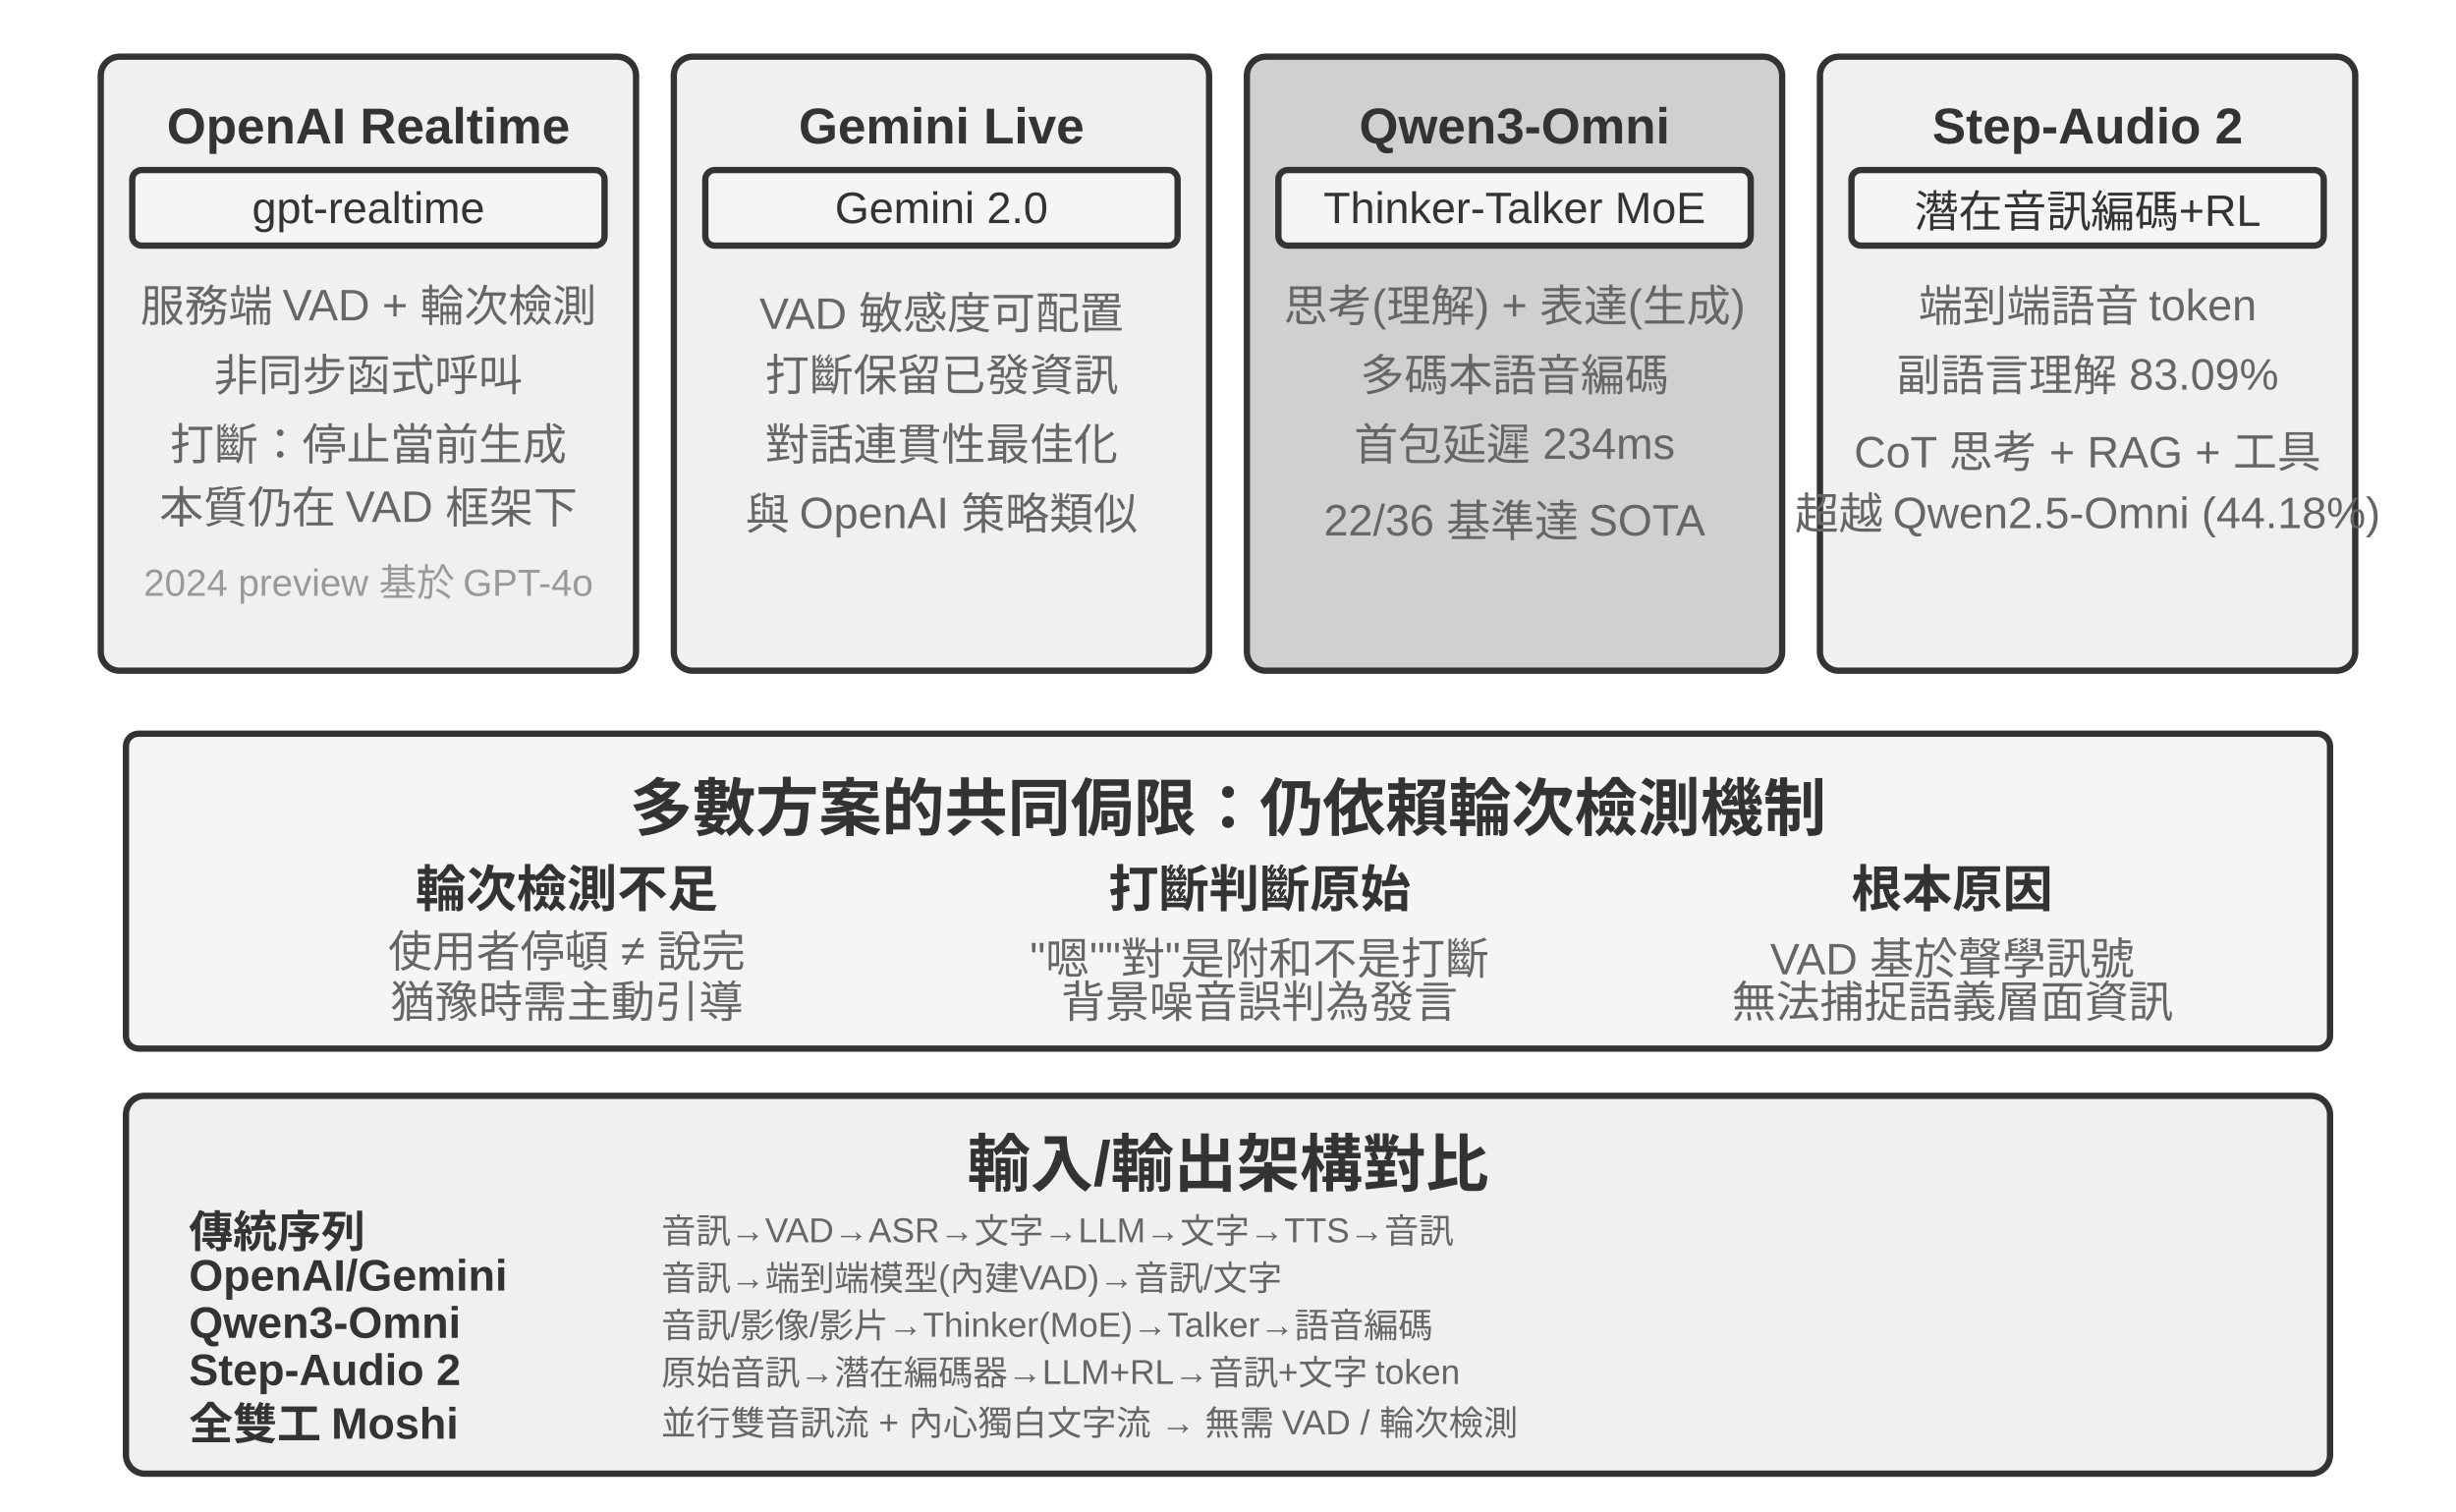
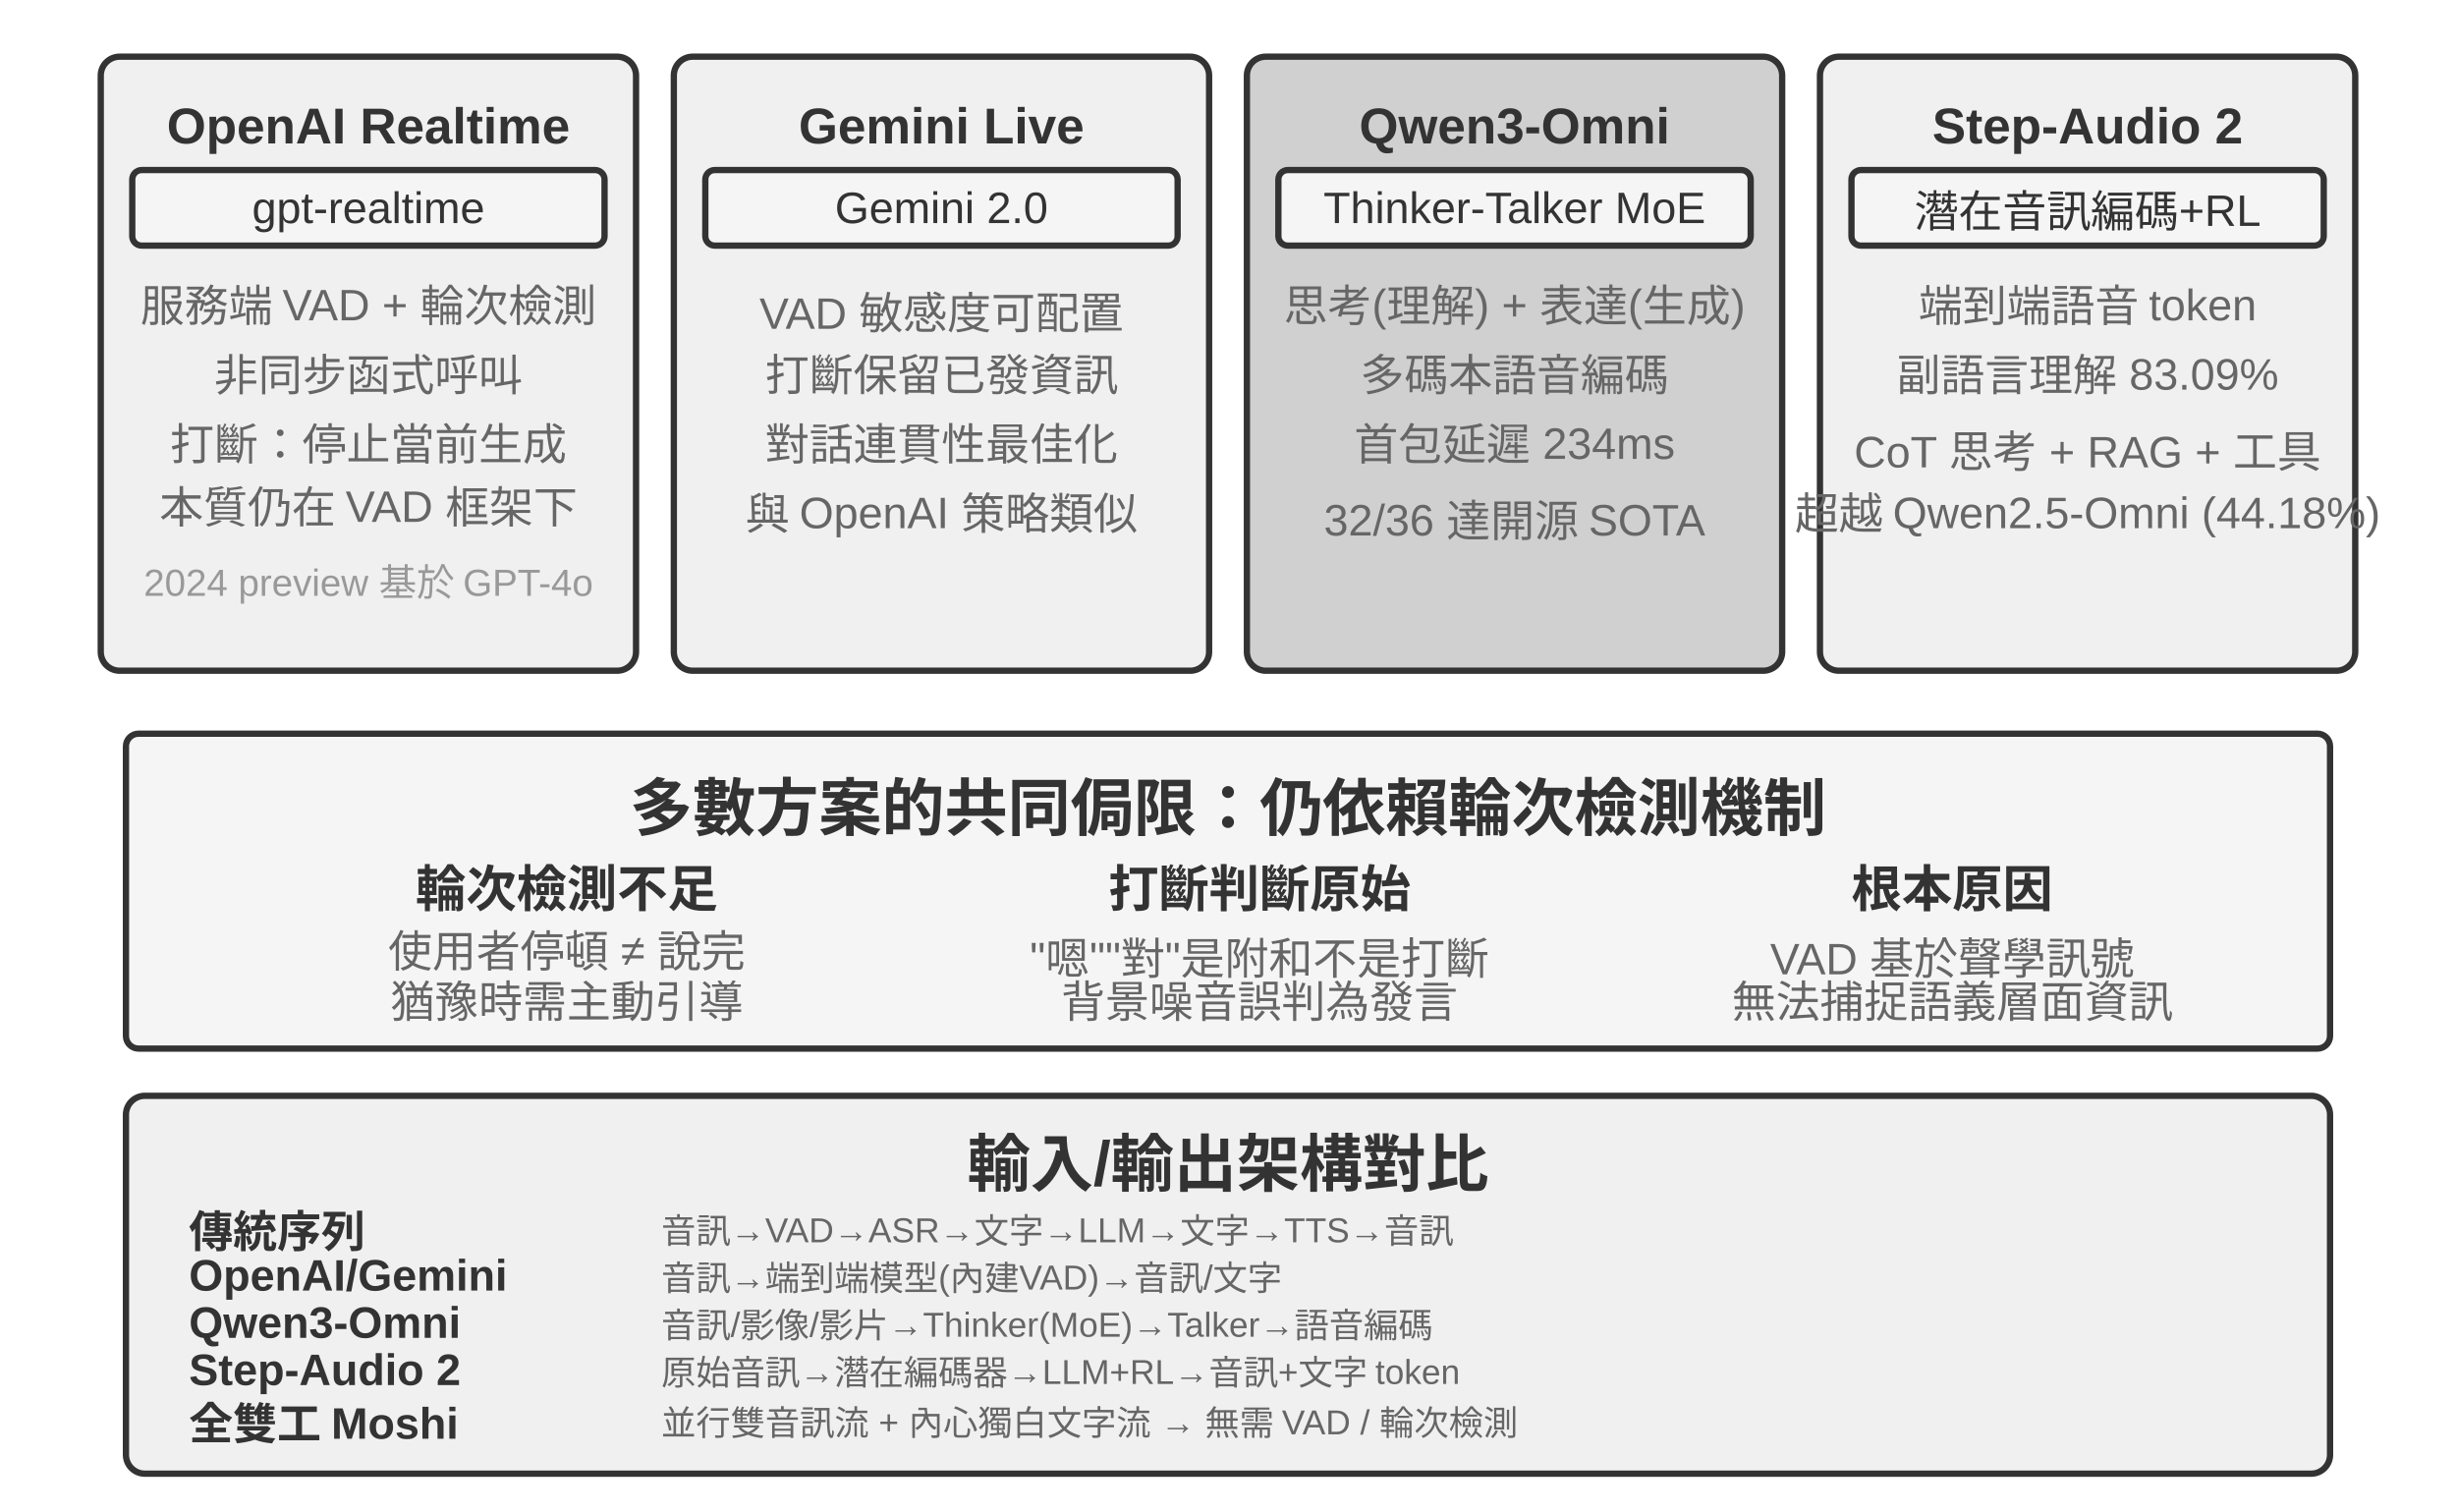
<svg xmlns="http://www.w3.org/2000/svg" viewBox="0 40 780 480" width="780" height="480" style="background:#ffffff">
  <defs>
    <marker id="ah" markerWidth="12" markerHeight="8" refX="12" refY="4" orient="auto">
      <polygon points="0 0, 12 4, 0 8" fill="#333333" />
    </marker>
    <marker id="ah-light" markerWidth="12" markerHeight="8" refX="12" refY="4" orient="auto">
      <polygon points="0 0, 12 4, 0 8" fill="#999999" />
    </marker>
  </defs>
  <rect x="32" y="58" width="170" height="195" rx="6" fill="#f0f0f0" stroke="#333333" stroke-width="2" />
  <text x="117" y="80" font-family="Arial, 'Helvetica Neue', Helvetica, 'PingFang SC', 'Microsoft YaHei', sans-serif" font-size="16" fill="#333333" text-anchor="middle" dominant-baseline="central" font-weight="bold">OpenAI Realtime</text>
  <rect x="42" y="94" width="150" height="24" rx="3" fill="#f5f5f5" stroke="#333333" stroke-width="2" />
  <text x="117" y="106" font-family="Arial, 'Helvetica Neue', Helvetica, 'PingFang SC', 'Microsoft YaHei', sans-serif" font-size="14" fill="#333333" text-anchor="middle" dominant-baseline="central" font-weight="normal">gpt-realtime</text>
  <text x="117" y="136" font-family="Arial, 'Helvetica Neue', Helvetica, 'PingFang SC', 'Microsoft YaHei', sans-serif" font-size="14" fill="#666666" text-anchor="middle" dominant-baseline="central" font-weight="normal">服務端 VAD + 輪次檢測</text>
  <text x="117" y="158" font-family="Arial, 'Helvetica Neue', Helvetica, 'PingFang SC', 'Microsoft YaHei', sans-serif" font-size="14" fill="#666666" text-anchor="middle" dominant-baseline="central" font-weight="normal">非同步函式呼叫</text>
  <text x="117" y="180" font-family="Arial, 'Helvetica Neue', Helvetica, 'PingFang SC', 'Microsoft YaHei', sans-serif" font-size="14" fill="#666666" text-anchor="middle" dominant-baseline="central" font-weight="normal">打斷：停止當前生成</text>
  <text x="117" y="200" font-family="Arial, 'Helvetica Neue', Helvetica, 'PingFang SC', 'Microsoft YaHei', sans-serif" font-size="14" fill="#666666" text-anchor="middle" dominant-baseline="central" font-weight="normal">本質仍在 VAD 框架下</text>
  <text x="117" y="222" font-family="Arial, 'Helvetica Neue', Helvetica, 'PingFang SC', 'Microsoft YaHei', sans-serif" font-size="12" fill="#999999" text-anchor="middle" dominant-baseline="central" font-weight="normal">2024 preview 基於 GPT-4o</text>
  <rect x="214" y="58" width="170" height="195" rx="6" fill="#f0f0f0" stroke="#333333" stroke-width="2" />
  <text x="299" y="80" font-family="Arial, 'Helvetica Neue', Helvetica, 'PingFang SC', 'Microsoft YaHei', sans-serif" font-size="16" fill="#333333" text-anchor="middle" dominant-baseline="central" font-weight="bold">Gemini Live</text>
  <rect x="224" y="94" width="150" height="24" rx="3" fill="#f5f5f5" stroke="#333333" stroke-width="2" />
  <text x="299" y="106" font-family="Arial, 'Helvetica Neue', Helvetica, 'PingFang SC', 'Microsoft YaHei', sans-serif" font-size="14" fill="#333333" text-anchor="middle" dominant-baseline="central" font-weight="normal">Gemini 2.0</text>
  <text x="299" y="136" font-family="Arial, 'Helvetica Neue', Helvetica, 'PingFang SC', 'Microsoft YaHei', sans-serif" font-size="14" fill="#666666" text-anchor="middle" dominant-baseline="central" font-weight="normal">VAD 敏感度可配置</text>
  <text x="299" y="158" font-family="Arial, 'Helvetica Neue', Helvetica, 'PingFang SC', 'Microsoft YaHei', sans-serif" font-size="14" fill="#666666" text-anchor="middle" dominant-baseline="central" font-weight="normal">打斷保留已發資訊</text>
  <text x="299" y="180" font-family="Arial, 'Helvetica Neue', Helvetica, 'PingFang SC', 'Microsoft YaHei', sans-serif" font-size="14" fill="#666666" text-anchor="middle" dominant-baseline="central" font-weight="normal">對話連貫性最佳化</text>
  <text x="299" y="202" font-family="Arial, 'Helvetica Neue', Helvetica, 'PingFang SC', 'Microsoft YaHei', sans-serif" font-size="14" fill="#666666" text-anchor="middle" dominant-baseline="central" font-weight="normal">與 OpenAI 策略類似</text>
  <rect x="396" y="58" width="170" height="195" rx="6" fill="#d0d0d0" stroke="#333333" stroke-width="2" />
  <text x="481" y="80" font-family="Arial, 'Helvetica Neue', Helvetica, 'PingFang SC', 'Microsoft YaHei', sans-serif" font-size="16" fill="#333333" text-anchor="middle" dominant-baseline="central" font-weight="bold">Qwen3-Omni</text>
  <rect x="406" y="94" width="150" height="24" rx="3" fill="#f5f5f5" stroke="#333333" stroke-width="2" />
  <text x="481" y="106" font-family="Arial, 'Helvetica Neue', Helvetica, 'PingFang SC', 'Microsoft YaHei', sans-serif" font-size="14" fill="#333333" text-anchor="middle" dominant-baseline="central" font-weight="normal">Thinker-Talker MoE</text>
  <text x="481" y="136" font-family="Arial, 'Helvetica Neue', Helvetica, 'PingFang SC', 'Microsoft YaHei', sans-serif" font-size="14" fill="#666666" text-anchor="middle" dominant-baseline="central" font-weight="normal">思考(理解) + 表達(生成)</text>
  <text x="481" y="158" font-family="Arial, 'Helvetica Neue', Helvetica, 'PingFang SC', 'Microsoft YaHei', sans-serif" font-size="14" fill="#666666" text-anchor="middle" dominant-baseline="central" font-weight="normal">多碼本語音編碼</text>
  <text x="481" y="180" font-family="Arial, 'Helvetica Neue', Helvetica, 'PingFang SC', 'Microsoft YaHei', sans-serif" font-size="14" fill="#666666" text-anchor="middle" dominant-baseline="central" font-weight="normal">首包延遲 234ms</text>
-   <text x="481" y="202" font-family="Arial, 'Helvetica Neue', Helvetica, 'PingFang SC', 'Microsoft YaHei', sans-serif" font-size="14" fill="#666666" text-anchor="middle" dominant-baseline="central" font-weight="normal">22/36 基準達 SOTA</text>
+   <text x="481" y="202" font-family="Arial, 'Helvetica Neue', Helvetica, 'PingFang SC', 'Microsoft YaHei', sans-serif" font-size="14" fill="#666666" text-anchor="middle" dominant-baseline="central" font-weight="normal">32/36 達開源 SOTA</text>
  <rect x="578" y="58" width="170" height="195" rx="6" fill="#f0f0f0" stroke="#333333" stroke-width="2" />
  <text x="663" y="80" font-family="Arial, 'Helvetica Neue', Helvetica, 'PingFang SC', 'Microsoft YaHei', sans-serif" font-size="16" fill="#333333" text-anchor="middle" dominant-baseline="central" font-weight="bold">Step-Audio 2</text>
  <rect x="588" y="94" width="150" height="24" rx="3" fill="#f5f5f5" stroke="#333333" stroke-width="2" />
  <text x="663" y="106" font-family="Arial, 'Helvetica Neue', Helvetica, 'PingFang SC', 'Microsoft YaHei', sans-serif" font-size="14" fill="#333333" text-anchor="middle" dominant-baseline="central" font-weight="normal">潛在音訊編碼+RL</text>
  <text x="663" y="136" font-family="Arial, 'Helvetica Neue', Helvetica, 'PingFang SC', 'Microsoft YaHei', sans-serif" font-size="14" fill="#666666" text-anchor="middle" dominant-baseline="central" font-weight="normal">端到端語音 token</text>
  <text x="663" y="158" font-family="Arial, 'Helvetica Neue', Helvetica, 'PingFang SC', 'Microsoft YaHei', sans-serif" font-size="14" fill="#666666" text-anchor="middle" dominant-baseline="central" font-weight="normal">副語言理解 83.09%</text>
  <text x="663" y="180" font-family="Arial, 'Helvetica Neue', Helvetica, 'PingFang SC', 'Microsoft YaHei', sans-serif" font-size="14" fill="#666666" text-anchor="middle" dominant-baseline="central" font-weight="normal">CoT 思考 + RAG + 工具</text>
  <text x="663" y="202" font-family="Arial, 'Helvetica Neue', Helvetica, 'PingFang SC', 'Microsoft YaHei', sans-serif" font-size="14" fill="#666666" text-anchor="middle" dominant-baseline="central" font-weight="normal">超越 Qwen2.5-Omni (44.18%)</text>
  <rect x="40" y="273" width="700" height="100" rx="4" fill="#f5f5f5" stroke="#333333" stroke-width="2" />
  <text x="390" y="295" font-family="Arial, 'Helvetica Neue', Helvetica, 'PingFang SC', 'Microsoft YaHei', sans-serif" font-size="20" fill="#333333" text-anchor="middle" dominant-baseline="central" font-weight="bold">多數方案的共同侷限：仍依賴輪次檢測機制</text>
  <text x="180" y="321" font-family="Arial, 'Helvetica Neue', Helvetica, 'PingFang SC', 'Microsoft YaHei', sans-serif" font-size="16" fill="#333333" text-anchor="middle" dominant-baseline="central" font-weight="bold">輪次檢測不足</text>
  <text x="180" y="341" font-family="Arial, 'Helvetica Neue', Helvetica, 'PingFang SC', 'Microsoft YaHei', sans-serif" font-size="14" fill="#666666" text-anchor="middle" dominant-baseline="central" font-weight="normal">使用者停頓 ≠ 說完</text>
  <text x="180" y="357" font-family="Arial, 'Helvetica Neue', Helvetica, 'PingFang SC', 'Microsoft YaHei', sans-serif" font-size="14" fill="#666666" text-anchor="middle" dominant-baseline="central" font-weight="normal">猶豫時需主動引導</text>
  <text x="400" y="321" font-family="Arial, 'Helvetica Neue', Helvetica, 'PingFang SC', 'Microsoft YaHei', sans-serif" font-size="16" fill="#333333" text-anchor="middle" dominant-baseline="central" font-weight="bold">打斷判斷原始</text>
  <text x="400" y="341" font-family="Arial, 'Helvetica Neue', Helvetica, 'PingFang SC', 'Microsoft YaHei', sans-serif" font-size="14" fill="#666666" text-anchor="middle" dominant-baseline="central" font-weight="normal">"嗯""對"是附和不是打斷</text>
  <text x="400" y="357" font-family="Arial, 'Helvetica Neue', Helvetica, 'PingFang SC', 'Microsoft YaHei', sans-serif" font-size="14" fill="#666666" text-anchor="middle" dominant-baseline="central" font-weight="normal">背景噪音誤判為發言</text>
  <text x="620" y="321" font-family="Arial, 'Helvetica Neue', Helvetica, 'PingFang SC', 'Microsoft YaHei', sans-serif" font-size="16" fill="#333333" text-anchor="middle" dominant-baseline="central" font-weight="bold">根本原因</text>
  <text x="620" y="341" font-family="Arial, 'Helvetica Neue', Helvetica, 'PingFang SC', 'Microsoft YaHei', sans-serif" font-size="14" fill="#666666" text-anchor="middle" dominant-baseline="central" font-weight="normal">VAD 基於聲學訊號</text>
  <text x="620" y="357" font-family="Arial, 'Helvetica Neue', Helvetica, 'PingFang SC', 'Microsoft YaHei', sans-serif" font-size="14" fill="#666666" text-anchor="middle" dominant-baseline="central" font-weight="normal">無法捕捉語義層面資訊</text>
  <rect x="40" y="388" width="700" height="120" rx="6" fill="#f0f0f0" stroke="#333333" stroke-width="2" />
  <text x="390" y="408" font-family="Arial, 'Helvetica Neue', Helvetica, 'PingFang SC', 'Microsoft YaHei', sans-serif" font-size="20" fill="#333333" text-anchor="middle" dominant-baseline="central" font-weight="bold">輸入/輸出架構對比</text>
  <text x="60" y="430" font-family="Arial, 'Helvetica Neue', Helvetica, 'PingFang SC', 'Microsoft YaHei', sans-serif" font-size="14" fill="#333333" text-anchor="start" dominant-baseline="central" font-weight="bold">傳統序列</text>
  <text x="210" y="430" font-family="Arial, 'Helvetica Neue', Helvetica, 'PingFang SC', 'Microsoft YaHei', sans-serif" font-size="11" fill="#666666" text-anchor="start" dominant-baseline="central" font-weight="normal">音訊→VAD→ASR→文字→LLM→文字→TTS→音訊</text>
  <text x="60" y="445" font-family="Arial, 'Helvetica Neue', Helvetica, 'PingFang SC', 'Microsoft YaHei', sans-serif" font-size="14" fill="#333333" text-anchor="start" dominant-baseline="central" font-weight="bold">OpenAI/Gemini</text>
  <text x="210" y="445" font-family="Arial, 'Helvetica Neue', Helvetica, 'PingFang SC', 'Microsoft YaHei', sans-serif" font-size="11" fill="#666666" text-anchor="start" dominant-baseline="central" font-weight="normal">音訊→端到端模型(內建VAD)→音訊/文字</text>
  <text x="60" y="460" font-family="Arial, 'Helvetica Neue', Helvetica, 'PingFang SC', 'Microsoft YaHei', sans-serif" font-size="14" fill="#333333" text-anchor="start" dominant-baseline="central" font-weight="bold">Qwen3-Omni</text>
  <text x="210" y="460" font-family="Arial, 'Helvetica Neue', Helvetica, 'PingFang SC', 'Microsoft YaHei', sans-serif" font-size="11" fill="#666666" text-anchor="start" dominant-baseline="central" font-weight="normal">音訊/影像/影片→Thinker(MoE)→Talker→語音編碼</text>
  <text x="60" y="475" font-family="Arial, 'Helvetica Neue', Helvetica, 'PingFang SC', 'Microsoft YaHei', sans-serif" font-size="14" fill="#333333" text-anchor="start" dominant-baseline="central" font-weight="bold">Step-Audio 2</text>
  <text x="210" y="475" font-family="Arial, 'Helvetica Neue', Helvetica, 'PingFang SC', 'Microsoft YaHei', sans-serif" font-size="11" fill="#666666" text-anchor="start" dominant-baseline="central" font-weight="normal">原始音訊→潛在編碼器→LLM+RL→音訊+文字 token</text>
  <text x="60" y="491" font-family="Arial, 'Helvetica Neue', Helvetica, 'PingFang SC', 'Microsoft YaHei', sans-serif" font-size="14" fill="#333333" text-anchor="start" dominant-baseline="central" font-weight="bold">全雙工 Moshi</text>
  <text x="210" y="491" font-family="Arial, 'Helvetica Neue', Helvetica, 'PingFang SC', 'Microsoft YaHei', sans-serif" font-size="11" fill="#666666" text-anchor="start" dominant-baseline="central" font-weight="normal">並行雙音訊流 + 內心獨白文字流 → 無需 VAD / 輪次檢測</text>
</svg>
